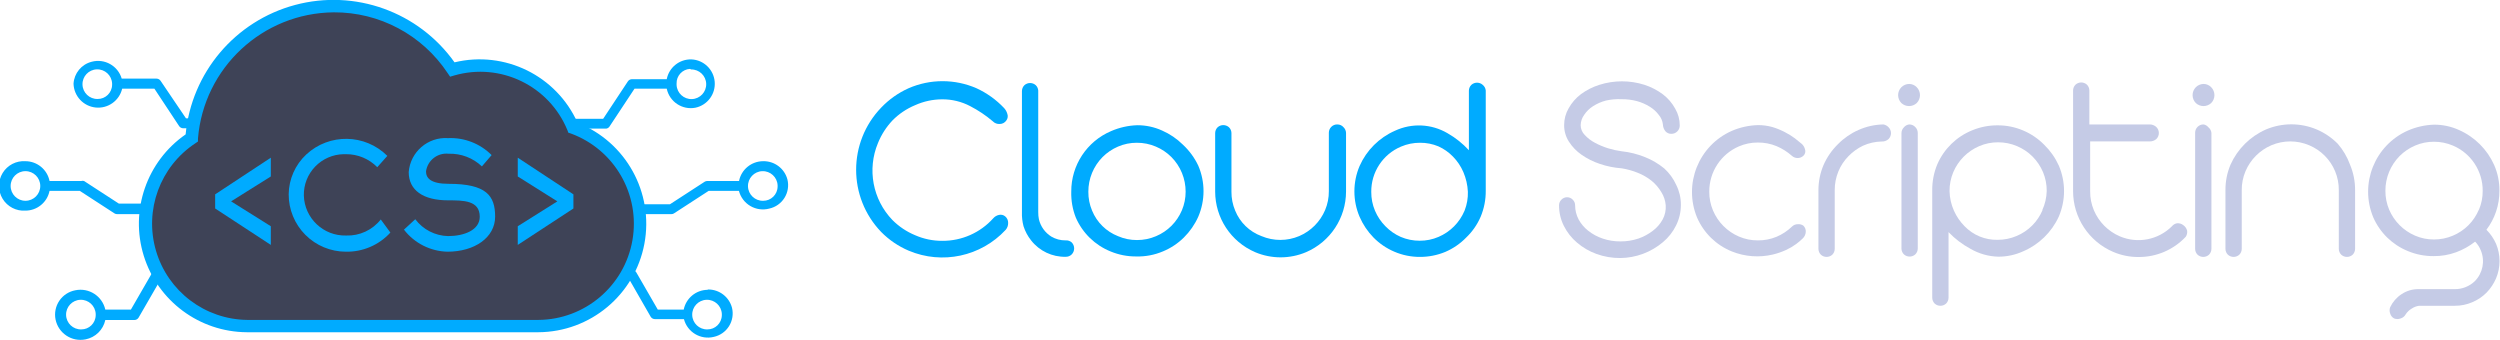
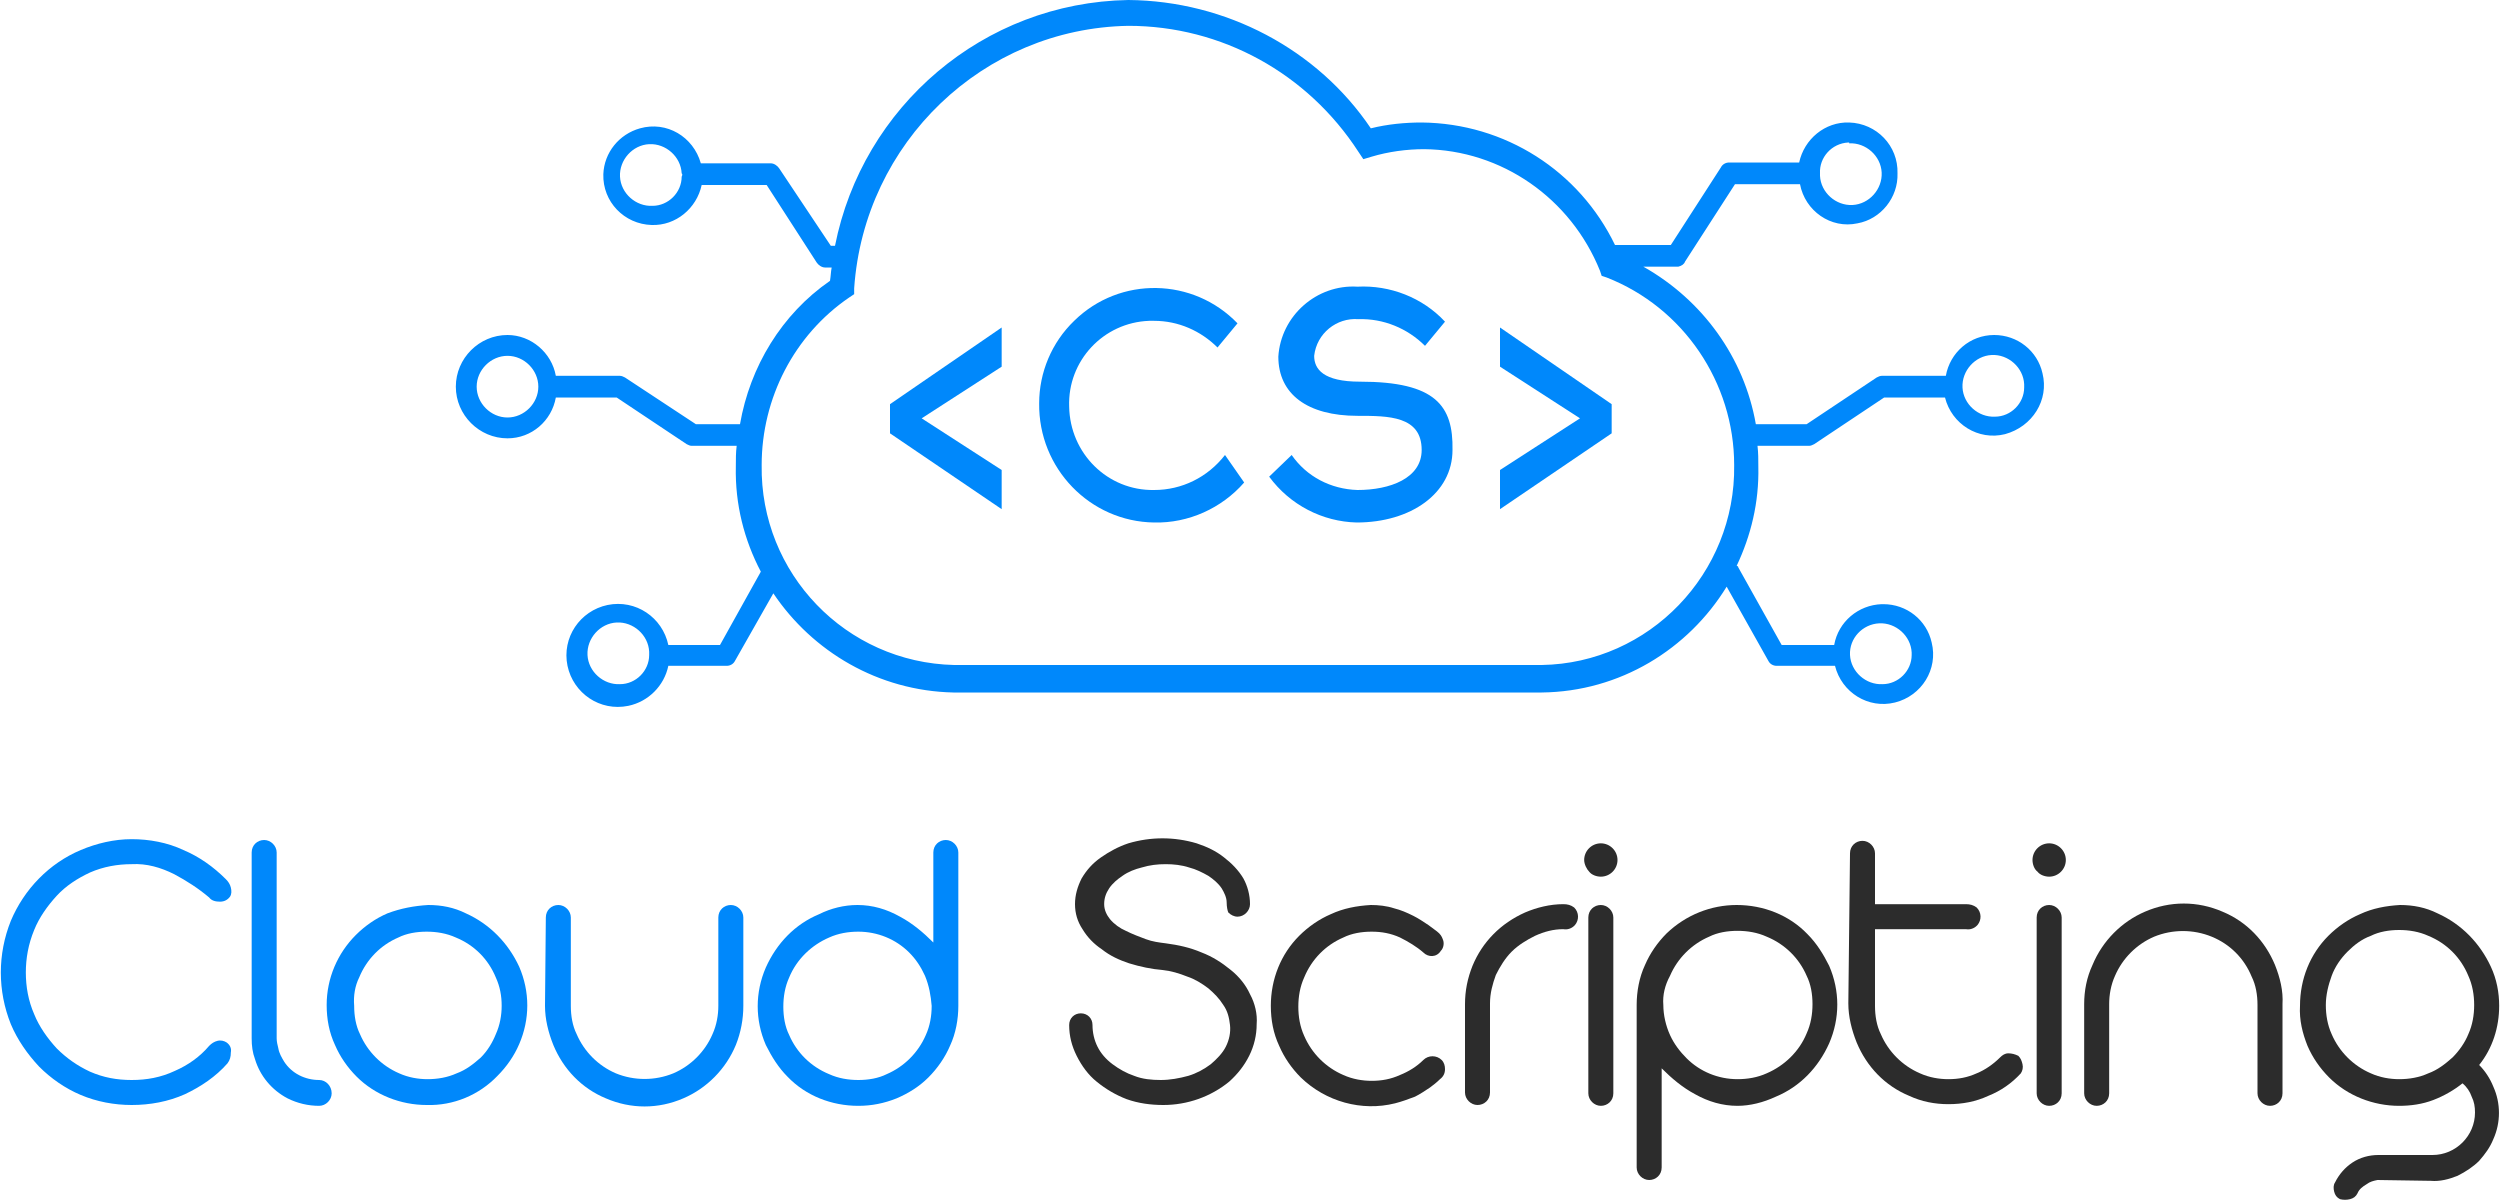
- <svg xmlns="http://www.w3.org/2000/svg" id="c3e18878-28ee-414e-9adf-a0e46c3003b9" data-name="a97d4de8-13ef-4a3c-94af-32cfed63b5d9" width="221" height="30" viewBox="0 0 221 30">
-   <g id="63665876-cdb8-405e-9c98-9f64b2f61cc7" data-name="c44d8059-1723-4ec7-b45b-3bf399f9bf3e">
-     <path id="cf7c89c1-1aaa-4fd7-a1ed-b0915798b8d9" data-name="346466d1-8a7e-418a-b3cf-f8800eec05bd" d="M16.77,23.87H13.84a.44.44,0,0,0-.37.21l-1.9,3.29H9.31a2.25,2.25,0,0,0-2.65-1.71,2.19,2.19,0,0,0-1.75,2.58A2.25,2.25,0,0,0,7.56,30a2.22,2.22,0,0,0,1.75-1.71h2.57a.44.44,0,0,0,.37-.21l1.9-3.29h2.62a.44.44,0,1,0,0-.87ZM7.18,29.12a1.31,1.31,0,1,1,1.28-1.37s0,.08,0,.12A1.27,1.27,0,0,1,7.18,29.12Z" fill="#00abff" />
-     <path id="6d89539d-2314-4478-97b0-61c8683ce7a0" data-name="5cd80eb2-5d01-497d-81b7-a290d4099cc2" d="M20.51,18h-10l-3.08-2A.43.43,0,0,0,7.18,16H4.38a2.18,2.18,0,0,0-2.13-1.75,2.19,2.19,0,1,0,0,4.37,2.18,2.18,0,0,0,2.13-1.75H7.05l3.08,2a.43.43,0,0,0,.23.06H20.51a.44.44,0,1,0,0-.87ZM2.25,17.75a1.31,1.31,0,1,1,0-2.62,1.31,1.31,0,1,1,0,2.62Z" fill="#00abff" />
-     <path id="32eaa48e-6c97-42b8-88ca-e0b9cbbe08f9" data-name="ad13d09b-de89-4234-9bb3-2df0d23abcdb" d="M25.44,10.46h-9L14.2,7.15a.44.44,0,0,0-.36-.2H10.76A2.18,2.18,0,0,0,8.1,5.46,2.13,2.13,0,0,0,6.5,7.4a2.18,2.18,0,0,0,4.3.44h2.85l2.18,3.3a.44.44,0,0,0,.36.2h9.27a.44.44,0,1,0,0-.87ZM8.63,8.75A1.31,1.31,0,1,1,9.91,7.38s0,.08,0,.12A1.27,1.27,0,0,1,8.63,8.75Z" fill="#00abff" />
-     <path id="06c53b56-cb3e-4a05-bcba-3f37c6f5c130" data-name="09fe5965-951e-49e4-8620-b9d412443ca7" d="M53.91,11.14l2.18-3.3h2.85a2.17,2.17,0,0,0,2.54,1.68,2.16,2.16,0,0,0-.36-4.27A2.16,2.16,0,0,0,58.94,7H55.86a.44.44,0,0,0-.36.2l-2.18,3.3h-9a.44.44,0,1,0,0,.87H53.6A.44.44,0,0,0,53.91,11.14Zm7.18-5a1.31,1.31,0,1,1-1.28,1.37s0-.08,0-.12A1.26,1.26,0,0,1,61,6.09h0Z" fill="#00abff" />
-     <path id="4f375e23-e5c4-4ad1-8fe1-fc622ee17513" data-name="9f179990-49ae-432c-bddf-e7bd0e465a83" d="M67.46,14.25A2.18,2.18,0,0,0,65.33,16h-2.8a.43.43,0,0,0-.23.06l-3.08,2h-10a.44.44,0,1,0,0,.87H59.34a.43.43,0,0,0,.23-.06l3.08-2h2.67A2.19,2.19,0,0,0,68,18.44a2.12,2.12,0,0,0,1.61-2.57A2.17,2.17,0,0,0,67.46,14.25Zm0,3.5a1.31,1.31,0,1,1,1.28-1.37s0,.08,0,.12A1.27,1.27,0,0,1,67.46,17.75Z" fill="#00abff" />
-     <path id="ae520c29-2e23-4b01-90f8-e5bba4898510" data-name="680a8acc-9434-4f38-9a2e-855452c99970" d="M62.53,25.62a2.18,2.18,0,0,0-2.09,1.75H58.15l-1.9-3.29a.44.44,0,0,0-.37-.21H53a.44.44,0,1,0,0,.87h2.65L57.52,28a.44.44,0,0,0,.37.21h2.57a2.19,2.19,0,0,0,2.64,1.57,2.12,2.12,0,0,0,1.61-2.57,2.17,2.17,0,0,0-2.11-1.62Zm0,3.5a1.31,1.31,0,1,1,1.28-1.37s0,.08,0,.12A1.27,1.27,0,0,1,62.53,29.12Z" fill="#00abff" />
+ <svg xmlns="http://www.w3.org/2000/svg" version="1.1" id="logo_cloud_s" x="0px" y="0px" width="300px" height="144px" viewBox="0 0 300 144" style="enable-background:new 0 0 300 144;" xml:space="preserve">
+   <style type="text/css">
+ 	.st0{fill:#0088FB;}
+ 	.st1{fill:#2C2C2C;}
+ </style>
+   <g id="g2">
+     <path id="c19" class="st0" d="M3.1,116.7c0,1.7,0.3,3.4,1,5c0.6,1.5,1.6,2.9,2.7,4.1c1.2,1.2,2.5,2.1,4,2.8c1.6,0.7,3.2,1,5,1   c1.8,0,3.5-0.3,5.2-1.1c1.6-0.7,3-1.7,4.1-3c0.3-0.3,0.6-0.5,1-0.6c0.4-0.1,0.8,0,1.1,0.2c0.4,0.3,0.6,0.7,0.5,1.2   c0,0.5-0.1,0.9-0.4,1.3c-1.4,1.6-3.2,2.8-5.1,3.7c-2,0.9-4.2,1.3-6.4,1.3c-2.1,0-4.2-0.4-6.1-1.2c-1.9-0.8-3.6-2-5-3.4   c-1.4-1.5-2.6-3.2-3.4-5.1c-1.6-4-1.6-8.4,0-12.4c1.6-3.8,4.6-6.9,8.4-8.5c1.9-0.8,4-1.3,6.1-1.3c2.1,0,4.3,0.4,6.2,1.3   c1.9,0.8,3.6,2,5.1,3.5c0.3,0.3,0.5,0.6,0.6,1c0.1,0.4,0.1,0.8-0.1,1.1c-0.3,0.4-0.7,0.6-1.2,0.6c-0.5,0-1-0.1-1.3-0.5   c-1.3-1.1-2.7-2-4.2-2.8c-1.6-0.8-3.3-1.3-5.1-1.2c-1.7,0-3.4,0.3-5,1c-1.5,0.7-2.9,1.6-4,2.8c-1.1,1.2-2.1,2.6-2.7,4.1   C3.4,113.3,3.1,115,3.1,116.7z" />
+     <path id="c18" class="st0" d="M39.8,131.2c0,0.8-0.7,1.5-1.5,1.5c0,0,0,0,0,0c-1.3,0-2.6-0.3-3.8-0.9c-1.9-1-3.3-2.7-3.9-4.7   c-0.3-0.8-0.4-1.6-0.4-2.5v-22.3c0-0.9,0.7-1.5,1.5-1.5c0.8,0,1.5,0.7,1.5,1.5v22.3c0,0.4,0.1,0.8,0.2,1.2c0.1,0.6,0.4,1.1,0.7,1.6   c0.9,1.4,2.5,2.2,4.2,2.2C39.1,129.6,39.8,130.3,39.8,131.2C39.8,131.2,39.8,131.2,39.8,131.2z" />
+     <path id="c17" class="st0" d="M51.4,108.6c1.6,0,3.1,0.3,4.5,1c2.9,1.3,5.1,3.6,6.4,6.4c1.3,3,1.3,6.3,0,9.3   c-0.6,1.4-1.5,2.7-2.6,3.8c-2.2,2.3-5.3,3.6-8.5,3.5c-3.1,0-6.2-1.2-8.4-3.4c-1.1-1.1-2-2.4-2.6-3.8c-0.7-1.5-1-3.1-1-4.8   c0-3.2,1.3-6.2,3.5-8.4c1.1-1.1,2.4-2,3.8-2.6C48.1,109,49.7,108.7,51.4,108.6z M42.5,120.7c0,1.2,0.2,2.4,0.7,3.4   c0.9,2.1,2.6,3.8,4.7,4.7c1.1,0.5,2.3,0.7,3.4,0.7c1.2,0,2.4-0.2,3.5-0.7c1.1-0.4,2-1.1,2.9-1.9c0.8-0.8,1.4-1.8,1.8-2.8   c0.5-1.1,0.7-2.3,0.7-3.4c0-1.2-0.2-2.3-0.7-3.4c-0.9-2.2-2.6-3.9-4.8-4.8c-1.1-0.5-2.3-0.7-3.5-0.7c-1.2,0-2.4,0.2-3.4,0.7   c-2.1,0.9-3.8,2.6-4.7,4.8C42.6,118.3,42.4,119.5,42.5,120.7L42.5,120.7z" />
+     <path id="c16" class="st0" d="M65.5,110.1c0-0.9,0.7-1.5,1.5-1.5c0.8,0,1.5,0.7,1.5,1.5c0,0,0,0,0,0v10.6c0,1.2,0.2,2.4,0.7,3.4   c0.9,2.1,2.6,3.8,4.7,4.7c2.2,0.9,4.7,0.9,6.9,0c2.1-0.9,3.8-2.6,4.7-4.7c0.5-1.1,0.7-2.3,0.7-3.4v-10.6c0-0.9,0.7-1.5,1.5-1.5   c0.8,0,1.5,0.7,1.5,1.5c0,0,0,0,0,0v10.6c0,1.6-0.3,3.2-0.9,4.7c-1.2,2.9-3.5,5.2-6.3,6.4c-3,1.3-6.3,1.3-9.3,0   c-2.9-1.2-5.1-3.5-6.3-6.4c-0.6-1.5-1-3.1-1-4.7L65.5,110.1z" />
+     <path id="c15" class="st0" d="M102.9,108.6c1.8,0,3.5,0.5,5.1,1.4c1.5,0.8,2.8,1.9,4,3.1v-10.8c0-0.9,0.7-1.5,1.5-1.5   c0.8,0,1.5,0.7,1.5,1.5c0,0,0,0,0,0v18.4c0,1.6-0.3,3.3-1,4.8c-0.6,1.4-1.5,2.7-2.6,3.8c-1.1,1.1-2.4,1.9-3.8,2.5   c-1.5,0.6-3,0.9-4.6,0.9c-3.2,0-6.3-1.2-8.5-3.5c-1.1-1.1-1.9-2.4-2.6-3.8c-1.3-3-1.3-6.3,0-9.3c1.3-2.9,3.5-5.2,6.4-6.4   C99.7,109,101.3,108.6,102.9,108.6z M111.8,120.7c-0.1-1.2-0.3-2.4-0.8-3.6c-0.5-1.1-1.1-2-1.9-2.8c-1.6-1.6-3.8-2.5-6.1-2.5   c-1.2,0-2.4,0.2-3.5,0.7c-2.1,0.9-3.9,2.6-4.8,4.8c-0.5,1.1-0.7,2.3-0.7,3.5c0,1.2,0.2,2.4,0.7,3.4c0.9,2.1,2.6,3.8,4.8,4.7   c1.1,0.5,2.3,0.7,3.5,0.7c1.2,0,2.4-0.2,3.4-0.7c2.1-0.9,3.8-2.6,4.7-4.7C111.6,123.1,111.8,121.9,111.8,120.7L111.8,120.7z" />
+     <path id="c14" class="st1" d="M147.2,108.3c0-0.6-0.3-1.2-0.6-1.7c-0.4-0.6-1-1.1-1.6-1.5c-0.7-0.4-1.5-0.8-2.3-1   c-0.9-0.3-1.9-0.4-2.8-0.4c-1,0-1.9,0.1-2.9,0.4c-0.8,0.2-1.6,0.5-2.3,1c-0.6,0.4-1.2,0.9-1.6,1.5c-0.4,0.6-0.6,1.2-0.6,1.9   c0,0.7,0.3,1.3,0.7,1.8c0.5,0.6,1.2,1.1,1.9,1.4c0.8,0.4,1.6,0.7,2.4,1c0.8,0.3,1.6,0.4,2.4,0.5c1.5,0.2,2.9,0.5,4.3,1.1   c1.3,0.5,2.4,1.2,3.5,2.1c1,0.8,1.8,1.8,2.3,2.9c0.6,1.1,0.9,2.4,0.8,3.6c0,1.3-0.3,2.6-0.9,3.8c-0.6,1.2-1.4,2.2-2.4,3.1   c-2.2,1.8-5,2.8-7.9,2.8c-1.5,0-3-0.2-4.4-0.7c-1.3-0.5-2.5-1.2-3.6-2.1c-1-0.8-1.8-1.9-2.4-3.1c-0.6-1.2-0.9-2.4-0.9-3.7   c0-0.8,0.6-1.4,1.4-1.4c0.8,0,1.4,0.6,1.4,1.4c0,0.9,0.2,1.8,0.6,2.6c0.4,0.8,1,1.5,1.8,2.1c0.8,0.6,1.7,1.1,2.6,1.4   c1,0.4,2.1,0.5,3.2,0.5c1.1,0,2.2-0.2,3.3-0.5c1-0.3,1.9-0.8,2.7-1.4c0.7-0.6,1.4-1.3,1.8-2.1c0.4-0.8,0.6-1.7,0.5-2.6   c-0.1-0.9-0.3-1.7-0.8-2.4c-0.5-0.8-1.1-1.4-1.8-2c-0.8-0.6-1.6-1.1-2.5-1.4c-1-0.4-2-0.7-3-0.8c-1.3-0.1-2.7-0.4-4-0.8   c-1.2-0.4-2.3-0.9-3.3-1.7c-0.9-0.6-1.7-1.4-2.3-2.4c-0.6-0.9-0.9-1.9-0.9-3c0-1.1,0.3-2.1,0.8-3.1c0.6-1,1.3-1.8,2.3-2.5   c1-0.7,2.1-1.3,3.3-1.7c2.7-0.8,5.5-0.8,8.2,0c1.2,0.4,2.3,0.9,3.3,1.7c0.9,0.7,1.7,1.5,2.3,2.5c0.5,0.9,0.8,2,0.8,3.1   c0,0.8-0.7,1.5-1.5,1.5c0,0,0,0,0,0c-0.4,0-0.8-0.2-1.1-0.5C147.3,109.3,147.2,108.8,147.2,108.3z" />
+     <path id="c13" class="st1" d="M170.8,114.3c-0.8-0.7-1.8-1.3-2.8-1.8c-1.1-0.5-2.2-0.7-3.4-0.7c-1.2,0-2.4,0.2-3.4,0.7   c-2.1,0.9-3.8,2.6-4.7,4.8c-0.5,1.1-0.7,2.3-0.7,3.5c0,1.2,0.2,2.4,0.7,3.5c0.9,2.1,2.6,3.8,4.7,4.7c1.1,0.5,2.3,0.7,3.4,0.7   c1.2,0,2.3-0.2,3.4-0.7c1-0.4,2-1,2.8-1.8c0.6-0.6,1.6-0.6,2.2,0c0.3,0.3,0.4,0.7,0.4,1.1c0,0.5-0.2,0.9-0.6,1.2   c-0.4,0.4-0.8,0.7-1.2,1c-0.6,0.4-1.2,0.8-1.8,1.1c-0.8,0.3-1.6,0.6-2.4,0.8c-4,1-8.3-0.2-11.3-3.1c-1.1-1.1-2-2.4-2.6-3.8   c-0.7-1.5-1-3.1-1-4.8c0-3.2,1.2-6.2,3.4-8.4c1.1-1.1,2.4-2,3.8-2.6c1.5-0.7,3.1-1,4.8-1.1c0.9,0,1.9,0.1,2.8,0.4   c0.8,0.2,1.5,0.5,2.3,0.9c0.6,0.3,1.2,0.7,1.8,1.1c0.5,0.4,1,0.7,1.3,1c0.3,0.3,0.4,0.6,0.5,0.9c0.1,0.4,0,0.9-0.3,1.2   C172.4,114.9,171.4,114.9,170.8,114.3L170.8,114.3z" />
+     <path id="c12" class="st1" d="M175.8,120.5c0-1.6,0.3-3.1,0.9-4.6c1.2-2.9,3.4-5.1,6.3-6.4c1.4-0.6,3-1,4.6-1   c0.5,0,0.9,0.1,1.3,0.4c0.6,0.6,0.6,1.5,0.1,2.1c0,0,0,0-0.1,0.1c-0.3,0.3-0.8,0.5-1.3,0.4c-1.2,0-2.3,0.3-3.4,0.8   c-1,0.5-2,1.1-2.8,1.9c-0.8,0.8-1.4,1.8-1.9,2.8c-0.4,1.1-0.7,2.2-0.7,3.4v10.7c0,0.9-0.7,1.5-1.5,1.5c-0.8,0-1.5-0.7-1.5-1.5   L175.8,120.5z" />
+     <path id="c11" class="st1" d="M190.1,103.2c0-1.1,0.9-2,2-2c1.1,0,2,0.9,2,2c0,1.1-0.9,2-2,2c-0.5,0-1.1-0.2-1.4-0.6   C190.4,104.3,190.1,103.7,190.1,103.2z M190.6,110.1c0-0.9,0.7-1.5,1.5-1.5c0.8,0,1.5,0.7,1.5,1.5v21.1c0,0.9-0.7,1.5-1.5,1.5   c-0.8,0-1.5-0.7-1.5-1.5V110.1z" />
+     <path id="c10" class="st1" d="M208.5,132.7c-1.8,0-3.5-0.5-5.1-1.4c-1.5-0.8-2.8-1.9-4-3.1v11.9c0,0.9-0.7,1.5-1.5,1.5   c-0.8,0-1.5-0.7-1.5-1.5v-19.5c0-1.6,0.3-3.3,1-4.8c0.6-1.4,1.5-2.7,2.6-3.8c2.3-2.2,5.3-3.4,8.4-3.4c3.2,0,6.3,1.2,8.5,3.5   c1.1,1.1,1.9,2.4,2.6,3.8c1.3,3,1.3,6.3,0,9.3c-1.3,2.9-3.5,5.2-6.4,6.4C211.6,132.3,210,132.7,208.5,132.7z M199.6,120.6   c0,1.2,0.3,2.5,0.8,3.6c0.5,1.1,1.2,2,2,2.8c1.6,1.6,3.8,2.5,6.1,2.5c1.2,0,2.4-0.2,3.5-0.7c2.1-0.9,3.9-2.6,4.8-4.8   c0.5-1.1,0.7-2.3,0.7-3.5c0-1.2-0.2-2.4-0.7-3.4c-0.9-2.1-2.6-3.8-4.8-4.7c-1.1-0.5-2.3-0.7-3.5-0.7c-1.2,0-2.4,0.2-3.4,0.7   c-2.1,0.9-3.8,2.6-4.7,4.7C199.8,118.2,199.5,119.4,199.6,120.6L199.6,120.6z" />
+     <path id="c9" class="st1" d="M222,102.4c0-0.9,0.7-1.5,1.5-1.5c0.8,0,1.5,0.7,1.5,1.5v6.1h10.9c0.5,0,0.9,0.1,1.3,0.4   c0.6,0.6,0.6,1.5,0.1,2.1c0,0,0,0-0.1,0.1c-0.3,0.3-0.8,0.5-1.3,0.4h-10.9v9.2c0,1.2,0.2,2.4,0.7,3.4c0.9,2.1,2.6,3.8,4.7,4.7   c1.1,0.5,2.3,0.7,3.4,0.7c1.2,0,2.3-0.2,3.4-0.7c1-0.4,2-1.1,2.8-1.9c0.3-0.3,0.6-0.5,1-0.5c0.4,0,0.8,0.1,1.2,0.3   c0.3,0.3,0.4,0.6,0.5,1c0.1,0.4,0,0.8-0.2,1.1c-1.1,1.2-2.4,2.1-3.9,2.7c-1.5,0.7-3.1,1-4.8,1c-1.6,0-3.2-0.3-4.7-1   c-2.9-1.2-5.1-3.5-6.3-6.4c-0.6-1.5-1-3.1-1-4.7L222,102.4z" />
+     <path id="c8" class="st1" d="M243.9,103.2c0-1.1,0.9-2,2-2c1.1,0,2,0.9,2,2c0,1.1-0.9,2-2,2c-0.5,0-1.1-0.2-1.4-0.6   C244.1,104.3,243.9,103.7,243.9,103.2z M244.4,110.1c0-0.9,0.7-1.5,1.5-1.5c0.8,0,1.5,0.7,1.5,1.5v21.1c0,0.9-0.7,1.5-1.5,1.5   c-0.8,0-1.5-0.7-1.5-1.5V110.1z" />
+     <path id="c7" class="st1" d="M250.1,120.5c0-1.6,0.3-3.2,1-4.7c1.2-2.9,3.5-5.2,6.3-6.4c3-1.3,6.3-1.3,9.3,0   c2.9,1.2,5.1,3.5,6.3,6.4c0.6,1.5,1,3.1,0.9,4.7v10.7c0,0.9-0.7,1.5-1.5,1.5c-0.8,0-1.5-0.7-1.5-1.5v-10.6c0-1.2-0.2-2.4-0.7-3.4   c-0.9-2.2-2.6-3.9-4.8-4.8c-2.2-0.9-4.7-0.9-6.9,0c-2.1,0.9-3.8,2.6-4.7,4.7c-0.5,1.1-0.7,2.3-0.7,3.4v10.7c0,0.9-0.7,1.5-1.5,1.5   s-1.5-0.7-1.5-1.5L250.1,120.5z" />
+     <path id="c6" class="st1" d="M285.3,141.6c-0.5,0.1-0.9,0.2-1.3,0.5c-0.5,0.3-0.9,0.6-1.1,1.1c-0.2,0.4-0.5,0.6-0.9,0.7   c-0.4,0.1-0.8,0.1-1.2,0c-0.4-0.2-0.6-0.5-0.7-0.9c-0.1-0.4-0.1-0.8,0.1-1.1c0.5-1,1.2-1.8,2.1-2.4c0.9-0.6,2-0.9,3.1-0.9h6.5   c2.8,0,5.1-2.3,5.1-5.1c0-0.7-0.1-1.3-0.4-1.9c-0.2-0.6-0.6-1.2-1.1-1.6c-1,0.8-2.2,1.5-3.5,2c-1.3,0.5-2.7,0.7-4.1,0.7   c-3.1,0-6.2-1.2-8.4-3.4c-1.1-1.1-2-2.4-2.6-3.8c-0.6-1.5-1-3.1-0.9-4.8c0-3.2,1.2-6.2,3.4-8.4c1.1-1.1,2.4-2,3.8-2.6   c1.5-0.7,3.1-1,4.8-1.1c1.6,0,3.1,0.3,4.5,1c2.9,1.3,5.1,3.6,6.4,6.4c0.7,1.5,1,3.1,1,4.7c0,2.6-0.8,5.1-2.4,7.1   c0.7,0.7,1.3,1.6,1.7,2.6c0.9,2,0.9,4.3,0,6.3c-0.4,1-1,1.8-1.7,2.6c-0.7,0.7-1.6,1.3-2.6,1.8c-1,0.4-2.1,0.7-3.2,0.6L285.3,141.6z    M279.1,120.6c0,1.2,0.2,2.4,0.7,3.5c0.9,2.1,2.6,3.8,4.7,4.7c1.1,0.5,2.3,0.7,3.4,0.7c1.2,0,2.4-0.2,3.5-0.7   c1.1-0.4,2-1.1,2.9-1.9c0.8-0.8,1.5-1.8,1.9-2.8c0.5-1.1,0.7-2.3,0.7-3.5c0-1.2-0.2-2.4-0.7-3.5c-0.9-2.2-2.6-3.9-4.8-4.8   c-1.1-0.5-2.3-0.7-3.5-0.7c-1.2,0-2.4,0.2-3.4,0.7c-1.1,0.4-2,1.1-2.8,1.9c-0.8,0.8-1.5,1.8-1.9,2.9   C279.4,118.2,279.1,119.4,279.1,120.6z" />
  </g>
-   <path id="fef49f26-c575-46a5-a93e-3afcd1bf1309" data-name="4fb46777-7537-4778-909e-1f4043184a7a" d="M50.65,11.25A9,9,0,0,0,39.94,6.1a12.59,12.59,0,0,0-23,6.11,9.05,9.05,0,0,0,4.89,16.62H47.59a9.07,9.07,0,0,0,3.06-17.59Z" fill="#3e4357" />
-   <path id="bd7c7563-1b86-470b-8da3-e4eb63d57764" data-name="b654e7ca-81c4-4d3c-9ad6-7968561098d0" d="M47.59,29.37H21.82a9.6,9.6,0,0,1-5.41-17.49A13.13,13.13,0,0,1,40.18,5.51a9.49,9.49,0,0,1,10.88,5.35,9.59,9.59,0,0,1-3.47,18.51ZM29.5,1.09a12.15,12.15,0,0,0-12,11.16v.26l-.22.15a8.51,8.51,0,0,0,4.58,15.62H47.59A8.5,8.5,0,0,0,50.46,11.8l-.22-.07-.08-.22a8.32,8.32,0,0,0-10-4.84l-.37.11-.22-.32A12,12,0,0,0,29.5,1.09Z" fill="#00abff" />
-   <g id="6212ced5-ef21-45a0-a062-00d4bbd7360e" data-name="e5e755eb-d7c0-44dd-9790-f3e3955c4d16">
-     <path id="f923cb4e-d54c-4628-a079-7f0e52351c7e" data-name="9d56ddaa-32dd-4447-a8b9-889d4c66a654" d="M30.6,20.82a3.64,3.64,0,0,1-3.74-3.54h0a3.58,3.58,0,0,1,3.52-3.65h.21a3.83,3.83,0,0,1,2.76,1.15l.89-1a5.17,5.17,0,0,0-7.17-.12,4.88,4.88,0,0,0-1.55,3.51,5.06,5.06,0,0,0,5.05,5.08,5.2,5.2,0,0,0,3.94-1.69l-.85-1.16A3.72,3.72,0,0,1,30.6,20.82Z" fill="#00abff" />
-     <path id="0b146f88-af8c-4ca1-ab97-1f025e323c1f" data-name="a3ce2120-0b2e-44e5-90c2-32a705e9201b" d="M39.66,16.25c-1.61,0-2-.52-2-1.1a1.82,1.82,0,0,1,2-1.56,4.07,4.07,0,0,1,2.94,1.12l.86-1a5.12,5.12,0,0,0-3.85-1.5,3.27,3.27,0,0,0-3.48,3c0,1.61,1.28,2.5,3.48,2.5,1.36,0,2.8,0,2.8,1.45,0,1.19-1.4,1.71-2.8,1.71a3.73,3.73,0,0,1-2.9-1.49l-1,.92a5,5,0,0,0,3.85,1.95c2.39,0,4.21-1.25,4.21-3.1S43,16.25,39.66,16.25Z" fill="#00abff" />
-     <polygon id="becb3218-4166-467e-b0b1-daf0909fe0ef" data-name="b78a3094-2437-40f7-baef-961668631603" points="19.02 18.43 23.94 21.65 23.94 20 20.43 17.8 23.94 15.6 23.94 13.94 19.02 17.18 19.02 18.43" fill="#00abff" />
-     <polygon id="f550944a-f786-4aff-ab67-d2326af42411" data-name="32562a4f-b8b9-4edc-9436-00f3074dabb3" points="45.77 13.94 45.77 15.6 49.27 17.8 45.77 20 45.77 21.65 50.69 18.43 50.69 17.18 45.77 13.94" fill="#00abff" />
-   </g>
-   <g id="f01939c5-1636-4298-9478-65b395fbd9d1" data-name="64ff538a-288e-41f5-bfea-f3fd95e09bdf">
-     <path id="930202d6-c0bf-43ec-873c-e7c0dd49431b" data-name="2068171a-9e59-429d-81be-e1ce2b64cc68" d="M88.3,19a.93.93,0,0,0-.49.29,6,6,0,0,1-4.52,2,5.9,5.9,0,0,1-2.4-.5,6.17,6.17,0,0,1-2-1.34,6.31,6.31,0,0,1-1.28-6.8,6.45,6.45,0,0,1,1.28-2,6.09,6.09,0,0,1,2-1.35,5.9,5.9,0,0,1,2.4-.52,5.25,5.25,0,0,1,2.47.6,10.56,10.56,0,0,1,2,1.34.78.78,0,0,0,.63.24.7.7,0,0,0,.57-.31.62.62,0,0,0,.08-.61,1.24,1.24,0,0,0-.28-.49A7.88,7.88,0,0,0,86.32,7.8a7.52,7.52,0,0,0-6,0A7.7,7.7,0,0,0,77.9,9.51a7.93,7.93,0,0,0,0,11,7.6,7.6,0,0,0,2.43,1.65,7.64,7.64,0,0,0,8.57-1.84.89.89,0,0,0,.22-.61.73.73,0,0,0-.27-.59A.63.63,0,0,0,88.3,19Z" fill="#00abff" />
-     <path id="f3204fd9-3b2a-4731-a5c3-c18e1574de4a" data-name="fe912293-9f62-452a-92f2-8ca4c76dae1f" d="M94.21,21.25a2.43,2.43,0,0,1-1.28-.34,2.47,2.47,0,0,1-1.09-1.52,3,3,0,0,1-.06-.64V8a.73.73,0,0,0-.22-.47.75.75,0,0,0-1,0l0,0a.73.73,0,0,0-.22.52V18.75A4.23,4.23,0,0,0,90.48,20a3.93,3.93,0,0,0,.67,1.25,3.77,3.77,0,0,0,3.06,1.45.72.72,0,0,0,.53-.21.76.76,0,0,0,0-1.06A.72.72,0,0,0,94.21,21.25Z" fill="#00abff" />
-     <path id="f85378f8-c7fb-4c23-9864-1c5f089479b7" data-name="15b8e443-5fb1-441c-9ef2-f56cf9cd4724" d="M104.57,12.79a6.09,6.09,0,0,0-1.84-1.25,5.25,5.25,0,0,0-2.2-.47,6.29,6.29,0,0,0-2.31.52,5.78,5.78,0,0,0-3.52,5.35,5.81,5.81,0,0,0,.4,2.29,5.66,5.66,0,0,0,3.08,3,5.77,5.77,0,0,0,2.25.44,5.65,5.65,0,0,0,2.38-.45A5.73,5.73,0,0,0,104.65,21a6.08,6.08,0,0,0,1.28-1.85,5.72,5.72,0,0,0,0-4.5A6.09,6.09,0,0,0,104.57,12.79Zm-.09,5.8a4.38,4.38,0,0,1-.92,1.37,4.31,4.31,0,0,1-1.37.92,4.23,4.23,0,0,1-1.68.34,4.14,4.14,0,0,1-1.67-.34,4.09,4.09,0,0,1-2.3-2.26,4.21,4.21,0,0,1-.33-1.67,4.34,4.34,0,0,1,1.26-3.07,4.34,4.34,0,0,1,1.36-.92,4.14,4.14,0,0,1,1.67-.34,4.23,4.23,0,0,1,1.68.34,4.31,4.31,0,0,1,1.37.92,4.34,4.34,0,0,1,1.26,3.07,4.23,4.23,0,0,1-.33,1.64Z" fill="#00abff" />
-     <path id="38a551b9-3a82-4246-8dcc-406f190e4639" data-name="75791a49-de0c-45b7-abd8-7b0f8ba55ac8" d="M118.22,11a.72.72,0,0,0-.53.21.73.73,0,0,0-.22.52V16.9a4.21,4.21,0,0,1-.33,1.67,4.35,4.35,0,0,1-2.29,2.3,4.28,4.28,0,0,1-3.34,0,4,4,0,0,1-2.32-2.25,4.21,4.21,0,0,1-.33-1.67v-5.2a.73.73,0,0,0-.22-.5.75.75,0,0,0-1,0l0,0a.73.73,0,0,0-.22.52v5.16a5.84,5.84,0,0,0,3.53,5.36,5.77,5.77,0,0,0,4.51,0,5.84,5.84,0,0,0,3.53-5.36V11.75a.73.73,0,0,0-.22-.5A.71.71,0,0,0,118.22,11Z" fill="#00abff" />
-     <path id="2187e1b3-8dc0-4848-9600-2bcbf6eb1c54" data-name="61e5d23a-0432-4a2e-aab9-e17c5f679320" d="M131.07,7.5a.75.75,0,0,0-1,0l0,0a.73.73,0,0,0-.22.52v5.26a7.91,7.91,0,0,0-1.9-1.51,5,5,0,0,0-4.64-.21,6.1,6.1,0,0,0-3.12,3.11,5.72,5.72,0,0,0,0,4.5A6.08,6.08,0,0,0,121.42,21a5.73,5.73,0,0,0,1.84,1.25,5.65,5.65,0,0,0,2.27.46,5.8,5.8,0,0,0,2.23-.44A5.73,5.73,0,0,0,129.61,21a5.63,5.63,0,0,0,1.28-1.84,5.81,5.81,0,0,0,.45-2.31V8A.73.73,0,0,0,131.07,7.5Zm-1.61,11.14a4.35,4.35,0,0,1-2.29,2.3,4.14,4.14,0,0,1-1.67.34,4.23,4.23,0,0,1-1.68-.34,4.3,4.3,0,0,1-1.35-.94,4.35,4.35,0,0,1-.92-1.37,4.2,4.2,0,0,1-.33-1.67,4.3,4.3,0,0,1,2.63-4,4.23,4.23,0,0,1,1.68-.34,4.13,4.13,0,0,1,1.63.32,4.17,4.17,0,0,1,1.28.9,4.47,4.47,0,0,1,.92,1.37,5,5,0,0,1,.4,1.74,4.21,4.21,0,0,1-.28,1.64Z" fill="#00abff" />
-   </g>
-   <g id="0fa7aafa-5597-4802-bcc6-a9727b760bb1" data-name="96fbe0a7-0c09-4bdf-993e-b31d84d3f0b3">
-     <path id="379f2377-3fbe-480d-b4ce-6834b98bfb56" data-name="96e52468-be26-4db2-ae97-225f8a96dd9b" d="M147.12,14.89a6.37,6.37,0,0,0-1.7-1,7.65,7.65,0,0,0-2.08-.52,7,7,0,0,1-1.18-.26,6.52,6.52,0,0,1-1.17-.49,3.3,3.3,0,0,1-.9-.69,1.23,1.23,0,0,1-.36-.87,1.63,1.63,0,0,1,.32-.92,2.64,2.64,0,0,1,.77-.75,4,4,0,0,1,1.14-.5,5.27,5.27,0,0,1,1.39-.12,5.06,5.06,0,0,1,1.36.17,4.22,4.22,0,0,1,1.14.5,2.81,2.81,0,0,1,.78.71A1.55,1.55,0,0,1,147,11a1,1,0,0,0,.23.61.66.66,0,0,0,.51.22.72.72,0,0,0,.53-.21.73.73,0,0,0,.22-.52,2.93,2.93,0,0,0-.4-1.49A4,4,0,0,0,147,8.34a5.61,5.61,0,0,0-1.62-.84,6.59,6.59,0,0,0-4,0,5.61,5.61,0,0,0-1.62.82,4,4,0,0,0-1.09,1.25,2.93,2.93,0,0,0-.4,1.49,2.67,2.67,0,0,0,.42,1.46,4.11,4.11,0,0,0,1.12,1.16,6.23,6.23,0,0,0,1.62.81,7.69,7.69,0,0,0,1.93.39,6.56,6.56,0,0,1,1.43.4,4.85,4.85,0,0,1,1.21.7,3.78,3.78,0,0,1,.86,1,2.56,2.56,0,0,1,.39,1.17,2.32,2.32,0,0,1-.27,1.25,3.13,3.13,0,0,1-.87,1,4.49,4.49,0,0,1-1.28.69,4.88,4.88,0,0,1-1.58.25,4.78,4.78,0,0,1-1.57-.25,4.2,4.2,0,0,1-1.28-.69,3.24,3.24,0,0,1-.85-1,2.68,2.68,0,0,1-.31-1.25.68.68,0,0,0-.21-.5.69.69,0,0,0-1,0l0,0a.68.68,0,0,0-.21.5,4,4,0,0,0,.42,1.81,4.7,4.7,0,0,0,1.17,1.49,5.57,5.57,0,0,0,1.72,1,6.07,6.07,0,0,0,2.11.36A5.93,5.93,0,0,0,147,21.41a4.54,4.54,0,0,0,1.17-1.49,4.08,4.08,0,0,0,.42-1.82,3.84,3.84,0,0,0-.41-1.75A4.43,4.43,0,0,0,147.12,14.89Z" fill="#c5cbe6" />
-     <path id="27e56003-b86b-47af-b909-76d03037606e" data-name="710cb7ae-70b8-40a5-bc6f-ea7575b89696" d="M158.94,19.82a.72.72,0,0,0-.53.21,4.46,4.46,0,0,1-1.36.9,4.19,4.19,0,0,1-1.66.32,4.13,4.13,0,0,1-1.67-.34,4.35,4.35,0,0,1-2.29-2.3,4.21,4.21,0,0,1-.33-1.67,4.33,4.33,0,0,1,2.62-4,4.14,4.14,0,0,1,1.67-.34,4.21,4.21,0,0,1,1.66.32,5,5,0,0,1,1.36.86.75.75,0,0,0,1,0l0,0a.54.54,0,0,0,.15-.59,1,1,0,0,0-.26-.45l-.63-.51a6.13,6.13,0,0,0-.87-.54,6.33,6.33,0,0,0-1.12-.46,4.68,4.68,0,0,0-1.28-.17,6.28,6.28,0,0,0-2.31.51,5.91,5.91,0,0,0-3.07,7.66,5.66,5.66,0,0,0,3.08,3,6,6,0,0,0,3.62.27,6.24,6.24,0,0,0,1.16-.4,5.09,5.09,0,0,0,.89-.52,5.35,5.35,0,0,0,.59-.5.86.86,0,0,0,.27-.59.7.7,0,0,0-.21-.54A.72.72,0,0,0,158.94,19.82Z" fill="#c5cbe6" />
-     <path id="12fc8b11-2bcf-4fb5-853b-bb1abf23a5d5" data-name="6296467b-9a48-4b8e-a64d-7c569ef3adbf" d="M166.5,11a5.66,5.66,0,0,0-2.21.49,5.82,5.82,0,0,0-1.81,1.25,5.89,5.89,0,0,0-1.28,1.85,5.68,5.68,0,0,0-.45,2.24V22a.73.73,0,0,0,.22.52.75.75,0,0,0,1,0l0,0a.73.73,0,0,0,.22-.52V16.81a4.28,4.28,0,0,1,.32-1.65,4.18,4.18,0,0,1,.9-1.36,4.5,4.5,0,0,1,1.28-.92,4.18,4.18,0,0,1,1.63-.37.85.85,0,0,0,.62-.21.74.74,0,0,0,0-1.06h0A.84.84,0,0,0,166.5,11Z" fill="#c5cbe6" />
-     <path id="831cdb9a-6645-423d-badd-a8feb61bd9b8" data-name="fb163f70-c7e0-4dc7-9abb-26639ec879b5" d="M168.77,11a.71.71,0,0,0-.46.25.73.73,0,0,0-.22.52V22a.73.73,0,0,0,.22.49.75.75,0,0,0,1,0l0,0a.73.73,0,0,0,.22-.52V11.75a.73.73,0,0,0-.22-.52A.72.72,0,0,0,168.77,11Z" fill="#c5cbe6" />
-     <path id="0de4b137-3d02-4094-bedd-567683ab9b5c" data-name="56d37d69-f1d9-42d7-b531-ef0ce60a971d" d="M168.77,7.42a1,1,0,0,0-.69.29,1,1,0,0,0,0,1.4,1,1,0,0,0,1.36,0l0,0a1,1,0,0,0,0-1.4A.94.94,0,0,0,168.77,7.42Z" fill="#c5cbe6" />
-     <path id="9da6544e-8cb7-4033-9558-704d7a43019d" data-name="7c4ad9c1-bf3c-4c1e-9a15-67a763e74554" d="M180.7,12.79a5.74,5.74,0,0,0-1.84-1.25,5.66,5.66,0,0,0-2.27-.46,5.78,5.78,0,0,0-2.25.44,5.68,5.68,0,0,0-3.08,3,5.81,5.81,0,0,0-.45,2.31v9.49a.73.73,0,0,0,.22.52.75.75,0,0,0,1,0l0,0a.73.73,0,0,0,.22-.52V20.52A7.87,7.87,0,0,0,174.2,22a5.16,5.16,0,0,0,2.44.69,5.25,5.25,0,0,0,2.2-.47A6.1,6.1,0,0,0,182,19.14a5.72,5.72,0,0,0,0-4.5A6.08,6.08,0,0,0,180.7,12.79Zm-.13,5.76a4.28,4.28,0,0,1-2.3,2.31,4.23,4.23,0,0,1-1.68.34A3.93,3.93,0,0,1,173.67,20a4.64,4.64,0,0,1-.94-1.37,4.45,4.45,0,0,1-.39-1.74,4.21,4.21,0,0,1,.33-1.67,4.35,4.35,0,0,1,2.29-2.3,4.15,4.15,0,0,1,1.67-.34,4.25,4.25,0,0,1,1.68.34,4.32,4.32,0,0,1,1.37.92,4.38,4.38,0,0,1,.92,1.37,4.22,4.22,0,0,1,.33,1.67,4.31,4.31,0,0,1-.39,1.69Z" fill="#c5cbe6" />
-     <path id="e6a3a8bb-9089-46b8-aa1e-2359d3e8c9ba" data-name="698e5a51-b5e5-4e26-a922-d78286fcfada" d="M193,19.9a.77.77,0,0,0-.57-.16A.75.75,0,0,0,192,20a4.19,4.19,0,0,1-4.61.89,4.35,4.35,0,0,1-2.29-2.3,4.21,4.21,0,0,1-.33-1.67V12.5H190a.85.85,0,0,0,.62-.21.74.74,0,0,0,0-1.06h0A.85.85,0,0,0,190,11h-5.3V8a.73.73,0,0,0-.22-.52.75.75,0,0,0-1,0l0,0a.73.73,0,0,0-.22.52V16.9a5.84,5.84,0,0,0,3.53,5.36,5.59,5.59,0,0,0,2.26.46,5.67,5.67,0,0,0,4.17-1.79.77.77,0,0,0,.12-.55A.87.87,0,0,0,193,19.9Z" fill="#c5cbe6" />
-     <path id="7802e024-672b-4150-ad98-6f2cdcf533b4" data-name="ffbaf70d-36c7-4768-8ba2-c68b930e18e6" d="M194.8,7.42a1,1,0,0,0-.69.29,1,1,0,0,0,0,1.4,1,1,0,0,0,1.36,0l0,0a1,1,0,0,0,0-1.4A.94.94,0,0,0,194.8,7.42Z" fill="#c5cbe6" />
-     <path id="d0034130-cdf8-4836-8838-752845ccae61" data-name="de3742ac-2245-40af-9076-ff67fc9b4554" d="M194.8,11a.72.72,0,0,0-.53.21.73.73,0,0,0-.22.52V22a.73.73,0,0,0,.22.52.75.75,0,0,0,1,0l0,0a.73.73,0,0,0,.22-.52V11.75a.73.73,0,0,0-.27-.5A.71.71,0,0,0,194.8,11Z" fill="#c5cbe6" />
-     <path id="87b93d9f-c595-43ba-89a4-f7f16b4d00e0" data-name="ae69e459-e057-458b-a079-55fc752e0ac1" d="M206.65,12.7a5.85,5.85,0,0,0-1.84-1.25,5.77,5.77,0,0,0-4.51,0,6.14,6.14,0,0,0-3.12,3.1,5.69,5.69,0,0,0-.45,2.26V22a.73.73,0,0,0,.22.52.75.75,0,0,0,1,0l0,0a.73.73,0,0,0,.22-.52V16.81a4.21,4.21,0,0,1,.33-1.67,4.35,4.35,0,0,1,2.29-2.3,4.28,4.28,0,0,1,3.34,0,4.27,4.27,0,0,1,2.29,2.29,4.21,4.21,0,0,1,.33,1.67V22a.73.73,0,0,0,.22.52.75.75,0,0,0,1,0l0,0a.73.73,0,0,0,.22-.52V16.81a5.7,5.7,0,0,0-.45-2.26A5.89,5.89,0,0,0,206.65,12.7Z" fill="#c5cbe6" />
-     <path id="2b7c12c5-757f-4a73-90a2-dd73d2f1e44b" data-name="59071447-8df3-454c-83f1-767ba8032f56" d="M219.8,20.31a5.62,5.62,0,0,0,.85-1.6,5.68,5.68,0,0,0,.3-1.85,5.57,5.57,0,0,0-.46-2.26,6.1,6.1,0,0,0-3.12-3.11,5.25,5.25,0,0,0-2.2-.47,6.29,6.29,0,0,0-2.31.52,5.91,5.91,0,0,0-3.07,7.66,5.66,5.66,0,0,0,3.08,3,5.77,5.77,0,0,0,2.25.44,5.62,5.62,0,0,0,2-.34,6.18,6.18,0,0,0,1.68-.94,2.34,2.34,0,0,1,.51.79,2.5,2.5,0,0,1-.53,2.7,2.47,2.47,0,0,1-.8.52,2.43,2.43,0,0,1-1,.19h-3.17a2.62,2.62,0,0,0-1.52.45,2.82,2.82,0,0,0-1,1.15.78.78,0,0,0,0,.55.7.7,0,0,0,.35.44.79.79,0,0,0,.58,0,.74.74,0,0,0,.44-.36,1.6,1.6,0,0,1,.55-.52,1.53,1.53,0,0,1,.64-.24H217a3.81,3.81,0,0,0,1.54-.31,3.86,3.86,0,0,0,1.28-.86,4.21,4.21,0,0,0,.83-1.25,3.93,3.93,0,0,0,0-3.06A4.06,4.06,0,0,0,219.8,20.31Zm-.67-1.77a4.38,4.38,0,0,1-.92,1.37,4.29,4.29,0,0,1-1.37.92,4.22,4.22,0,0,1-1.68.34,4.14,4.14,0,0,1-1.67-.34,4.35,4.35,0,0,1-2.29-2.3,4.21,4.21,0,0,1-.33-1.67,4.34,4.34,0,0,1,1.26-3.07,4.36,4.36,0,0,1,1.36-.92,4.15,4.15,0,0,1,1.67-.34,4.25,4.25,0,0,1,1.68.34,4.32,4.32,0,0,1,2.63,4A4.21,4.21,0,0,1,219.14,18.54Z" fill="#c5cbe6" />
+   <g id="g1">
+     <path id="c5" class="st0" d="M138.5,58.8c-5.6,0.1-10.1-4.4-10.2-10c0,0,0,0,0,0c-0.2-5.5,4.1-10.1,9.6-10.3c0.2,0,0.4,0,0.6,0   c2.9,0,5.6,1.2,7.6,3.2l2.4-2.9c-5.3-5.5-14.1-5.7-19.6-0.3c-2.7,2.6-4.2,6.2-4.2,9.9c-0.1,7.8,6.1,14.2,13.8,14.3   c4.1,0.1,8.1-1.7,10.8-4.8l-2.3-3.3C144.9,57.3,141.8,58.8,138.5,58.8z" />
+     <path id="c4" class="st0" d="M163.2,45.8c-4.4,0-5.5-1.5-5.5-3.1c0.3-2.7,2.7-4.6,5.3-4.4c3-0.1,5.9,1.1,8,3.2l2.4-2.9   c-2.7-2.9-6.6-4.4-10.5-4.2c-4.9-0.3-9.2,3.5-9.5,8.4c0,4.5,3.5,7.1,9.5,7.1c3.7,0,7.7,0,7.7,4.1c0,3.4-3.8,4.8-7.7,4.8   c-3.2-0.1-6.1-1.6-7.9-4.2l-2.7,2.6c2.5,3.4,6.4,5.4,10.5,5.5c6.5,0,11.5-3.5,11.5-8.7C174.4,48.7,172.3,45.8,163.2,45.8z" />
+     <polygon id="c3" class="st0" points="106.8,52 120.2,61.1 120.2,56.4 110.6,50.2 120.2,44 120.2,39.3 106.8,48.5  " />
+     <polygon id="c2" class="st0" points="180,44 189.6,50.2 180,56.4 180,61.1 193.4,52 193.4,48.5 180,39.3  " />
+     <path id="c1" class="st0" d="M245.1,44.8c-0.6-2.7-3-4.6-5.8-4.6c-2.9,0-5.3,2.1-5.8,4.9h-7.7c-0.2,0-0.4,0.1-0.6,0.2l-8.4,5.6   h-6.1c-1.4-8-6.4-14.9-13.5-18.9h4.2c0.4-0.1,0.7-0.3,0.8-0.6l6-9.3h7.8c0.6,3.2,3.7,5.4,6.9,4.7c2.8-0.5,4.9-3.1,4.8-6   c0.1-3.3-2.5-6-5.8-6.1c-2.9-0.1-5.4,2-6,4.8h-8.4c-0.4,0-0.8,0.2-1,0.6l-6,9.3h-6.7c-4.3-8.9-13.2-14.6-23.2-14.7   c-2,0-4.1,0.2-6.1,0.7C158.1,5.9,147.1,0.1,135.4,0c-17.4,0.3-31.9,12.8-35.2,29.5h-0.5l-6.2-9.3c-0.2-0.3-0.6-0.6-1-0.6h-8.4   c-0.9-3.2-4.1-5.1-7.3-4.2c-2.5,0.7-4.3,2.9-4.4,5.5c-0.1,3.3,2.5,6,5.8,6.1c2.9,0.1,5.4-2,6-4.8h7.8l6,9.3c0.2,0.3,0.6,0.6,1,0.6   h0.8c-0.1,0.5-0.1,1-0.2,1.6C93.8,37.7,90,44,88.8,50.9h-5.3L75,45.3c-0.2-0.1-0.4-0.2-0.6-0.2h-7.7c-0.5-2.8-3-4.9-5.8-4.9   c-3.4,0-6.2,2.8-6.2,6.2s2.8,6.2,6.2,6.2c2.9,0,5.3-2.1,5.8-4.9H74l8.4,5.6c0.2,0.1,0.4,0.2,0.6,0.2h5.4c-0.1,0.8-0.1,1.6-0.1,2.5   c-0.1,4.5,1,8.8,3,12.6l-4.9,8.8h-6.2c-0.7-3.3-3.9-5.5-7.3-4.8c-3.3,0.7-5.5,3.9-4.8,7.3c0.7,3.3,3.9,5.5,7.3,4.8   c2.4-0.5,4.3-2.4,4.8-4.8h7c0.4,0,0.8-0.2,1-0.6l4.6-8.1c4.7,7,12.6,11.7,21.6,11.9H185c9.4-0.1,17.6-5.2,22.2-12.7l5,8.9   c0.2,0.4,0.6,0.6,1,0.6h7c0.8,3.2,4,5.2,7.2,4.4c3.2-0.8,5.2-4,4.4-7.2c-0.6-2.7-3-4.6-5.8-4.6h-0.2c-2.8,0.1-5.2,2.1-5.7,4.9h-6.3   l-5.2-9.3c0-0.1-0.1-0.2-0.2-0.2c1.7-3.6,2.7-7.6,2.6-11.9c0-0.8,0-1.7-0.1-2.5h6.2c0.2,0,0.4-0.1,0.6-0.2l8.4-5.6h7.3   c0.8,3.2,4,5.2,7.2,4.4C243.9,51.2,245.9,48,245.1,44.8z M218.4,20.8c-0.1-1.9,1.4-3.6,3.4-3.7c0,0,0.1,0,0.1,0l0,0.1   c2-0.1,3.8,1.5,3.9,3.5c0.1,2-1.5,3.8-3.5,3.9c-2,0.1-3.8-1.5-3.9-3.5C218.4,21.1,218.4,21,218.4,20.8z M81.8,21.2   c0,1.9-1.6,3.5-3.5,3.5c-2,0.1-3.8-1.5-3.9-3.5c-0.1-2,1.5-3.8,3.5-3.9c2-0.1,3.8,1.5,3.9,3.5C81.9,20.9,81.9,21,81.8,21.2z    M60.9,50.1c-2,0-3.7-1.7-3.7-3.7c0-2,1.7-3.7,3.7-3.7c2,0,3.7,1.7,3.7,3.7C64.6,48.4,62.9,50.1,60.9,50.1z M77.9,78.6   c0,1.9-1.6,3.5-3.5,3.5c-2,0.1-3.8-1.5-3.9-3.5s1.5-3.8,3.5-3.9c2-0.1,3.8,1.5,3.9,3.5C77.9,78.4,77.9,78.5,77.9,78.6z M225.5,74.8   c2-0.1,3.8,1.5,3.9,3.5c0,0.1,0,0.2,0,0.3c0,1.9-1.6,3.5-3.5,3.5c-2,0.1-3.8-1.5-3.9-3.5C221.9,76.6,223.5,74.9,225.5,74.8z    M185,79.8h-70.5c-13-0.3-23.3-11-23.1-24c0-8,3.9-15.6,10.5-20.1l0.6-0.4v-0.7c1.2-17.5,15.5-31.2,32.9-31.5   c11.2,0,21.5,5.7,27.6,15.1l0.6,0.9l1-0.3c2-0.6,4.2-0.9,6.3-0.9c9.3,0.1,17.6,5.9,21.1,14.6l0.2,0.6l0.6,0.2   c9.2,3.6,15.3,12.6,15.3,22.5C208.3,68.8,197.9,79.6,185,79.8z M242.9,46.5c0,1.9-1.6,3.5-3.5,3.5c-2,0.1-3.8-1.5-3.9-3.5   c-0.1-2,1.5-3.8,3.5-3.9c2-0.1,3.8,1.5,3.9,3.5C242.9,46.3,242.9,46.4,242.9,46.5z" />
  </g>
</svg>
